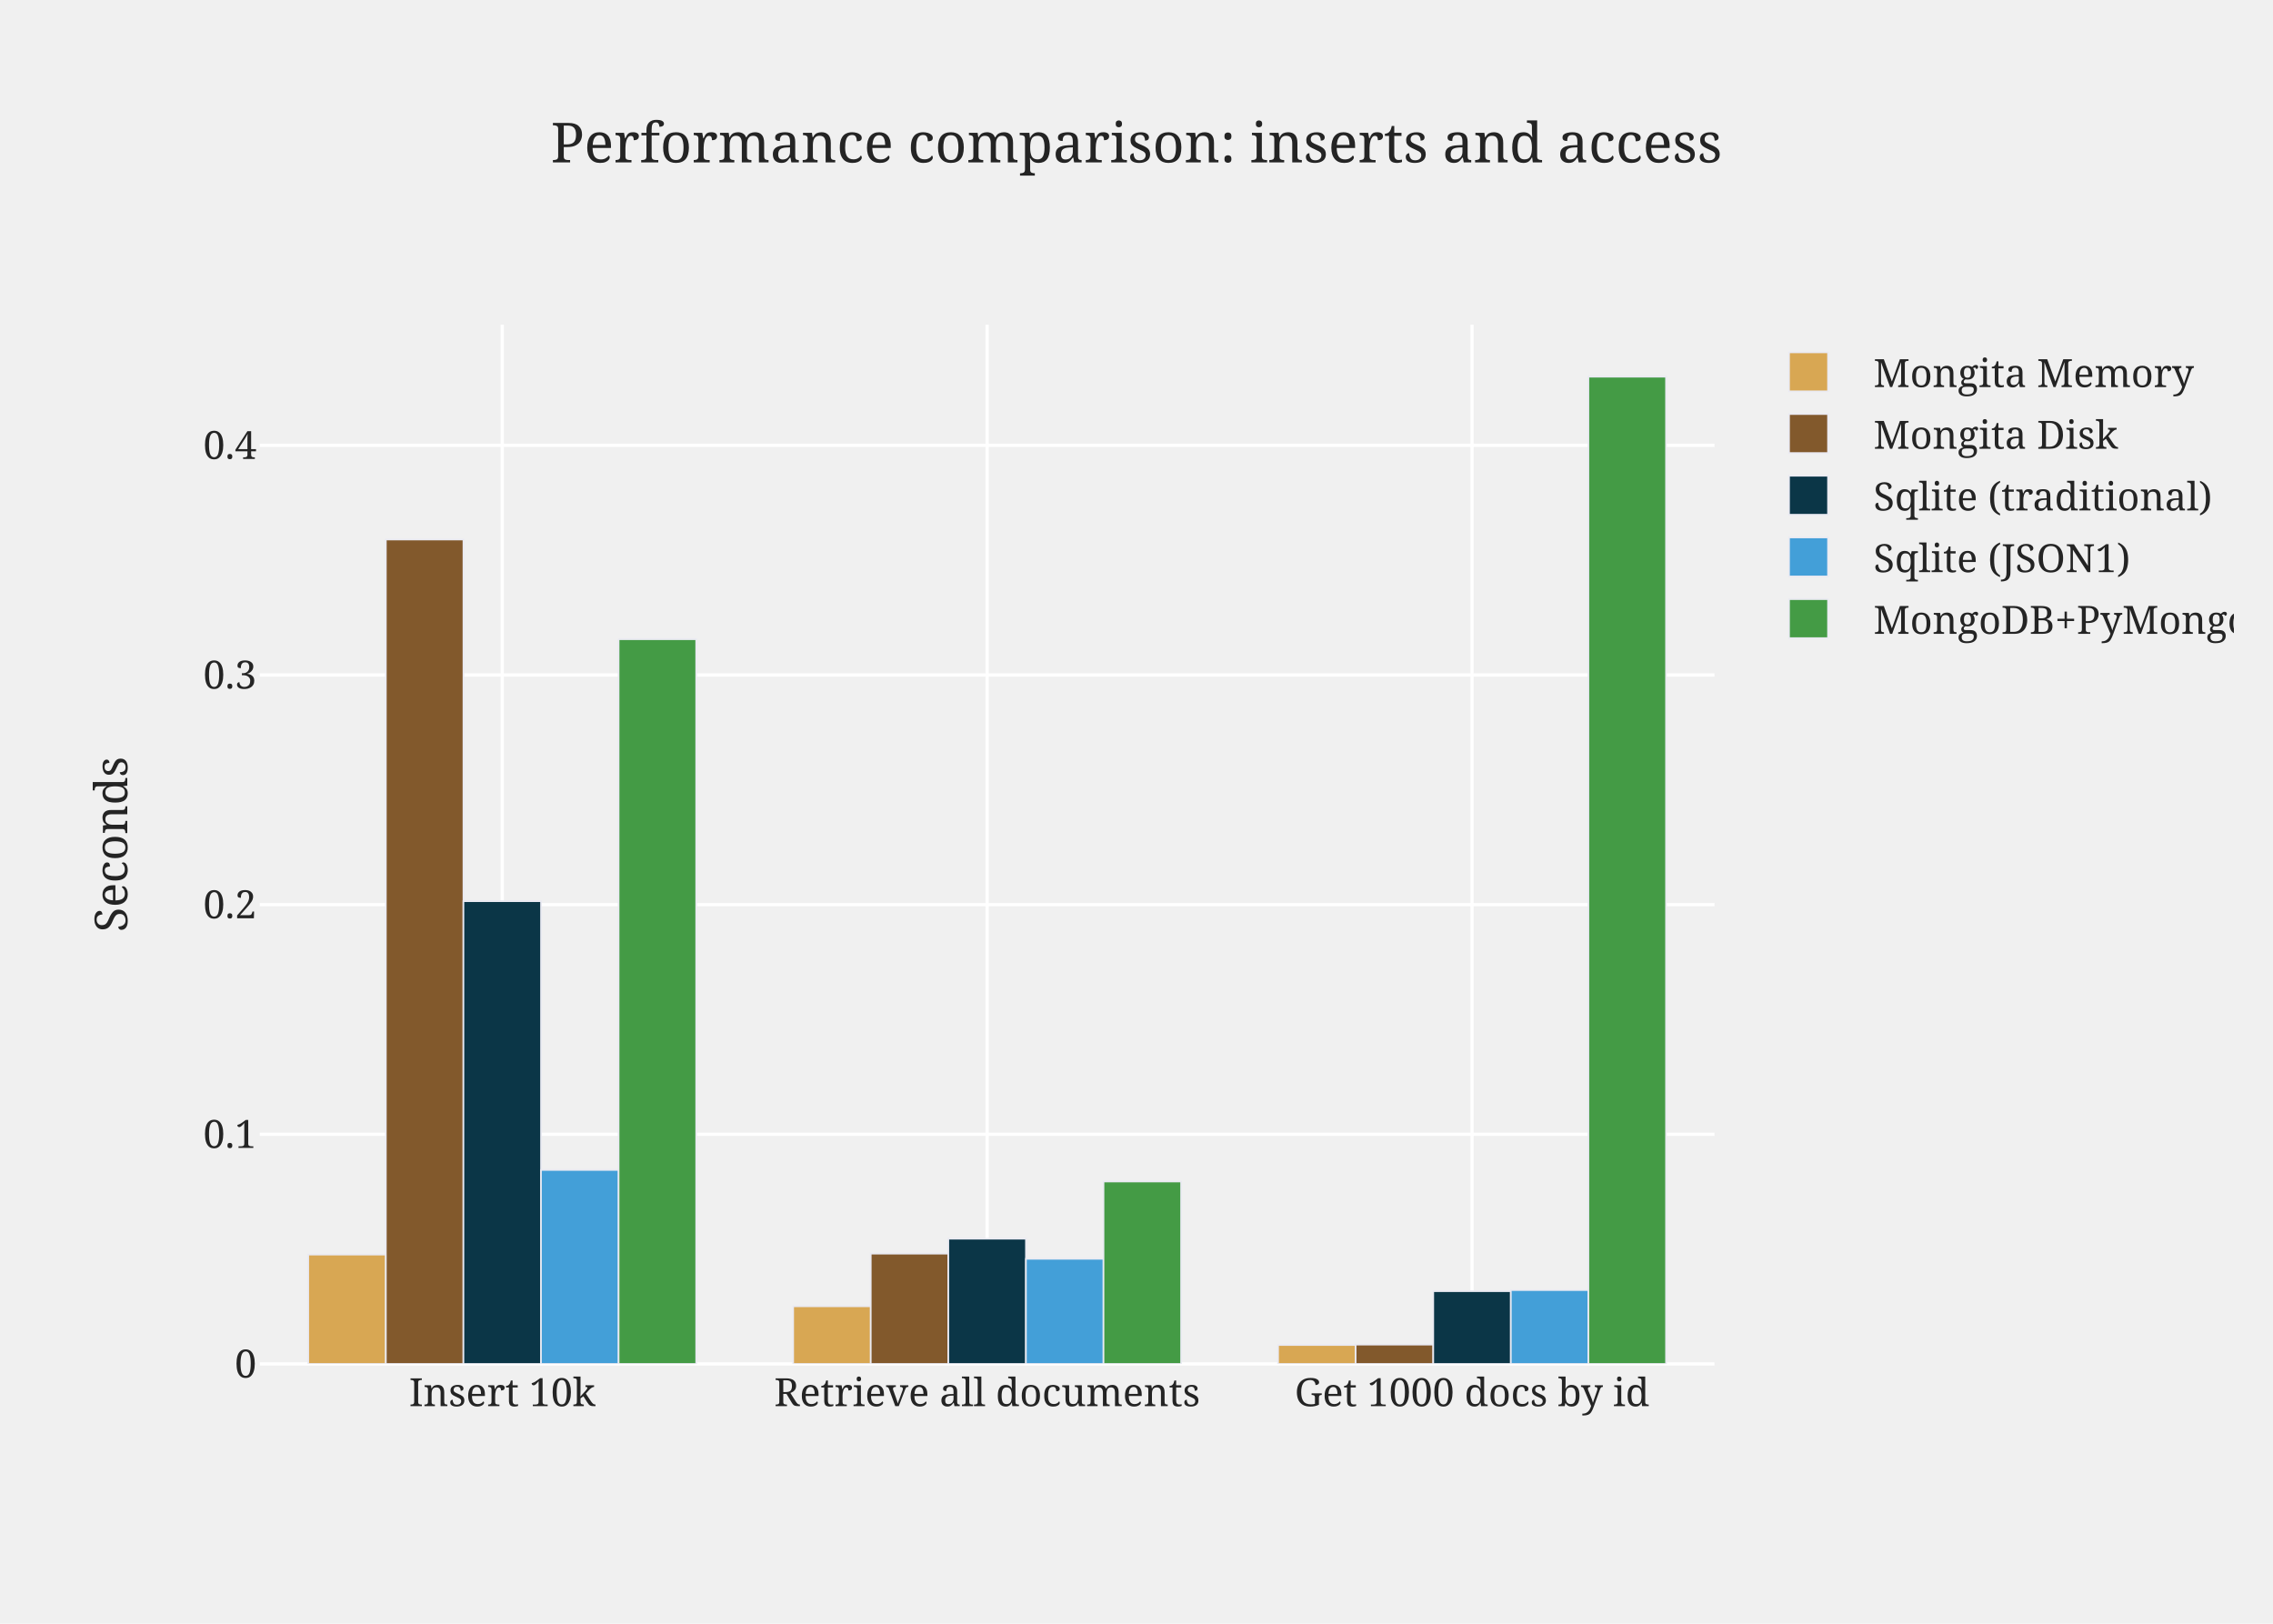
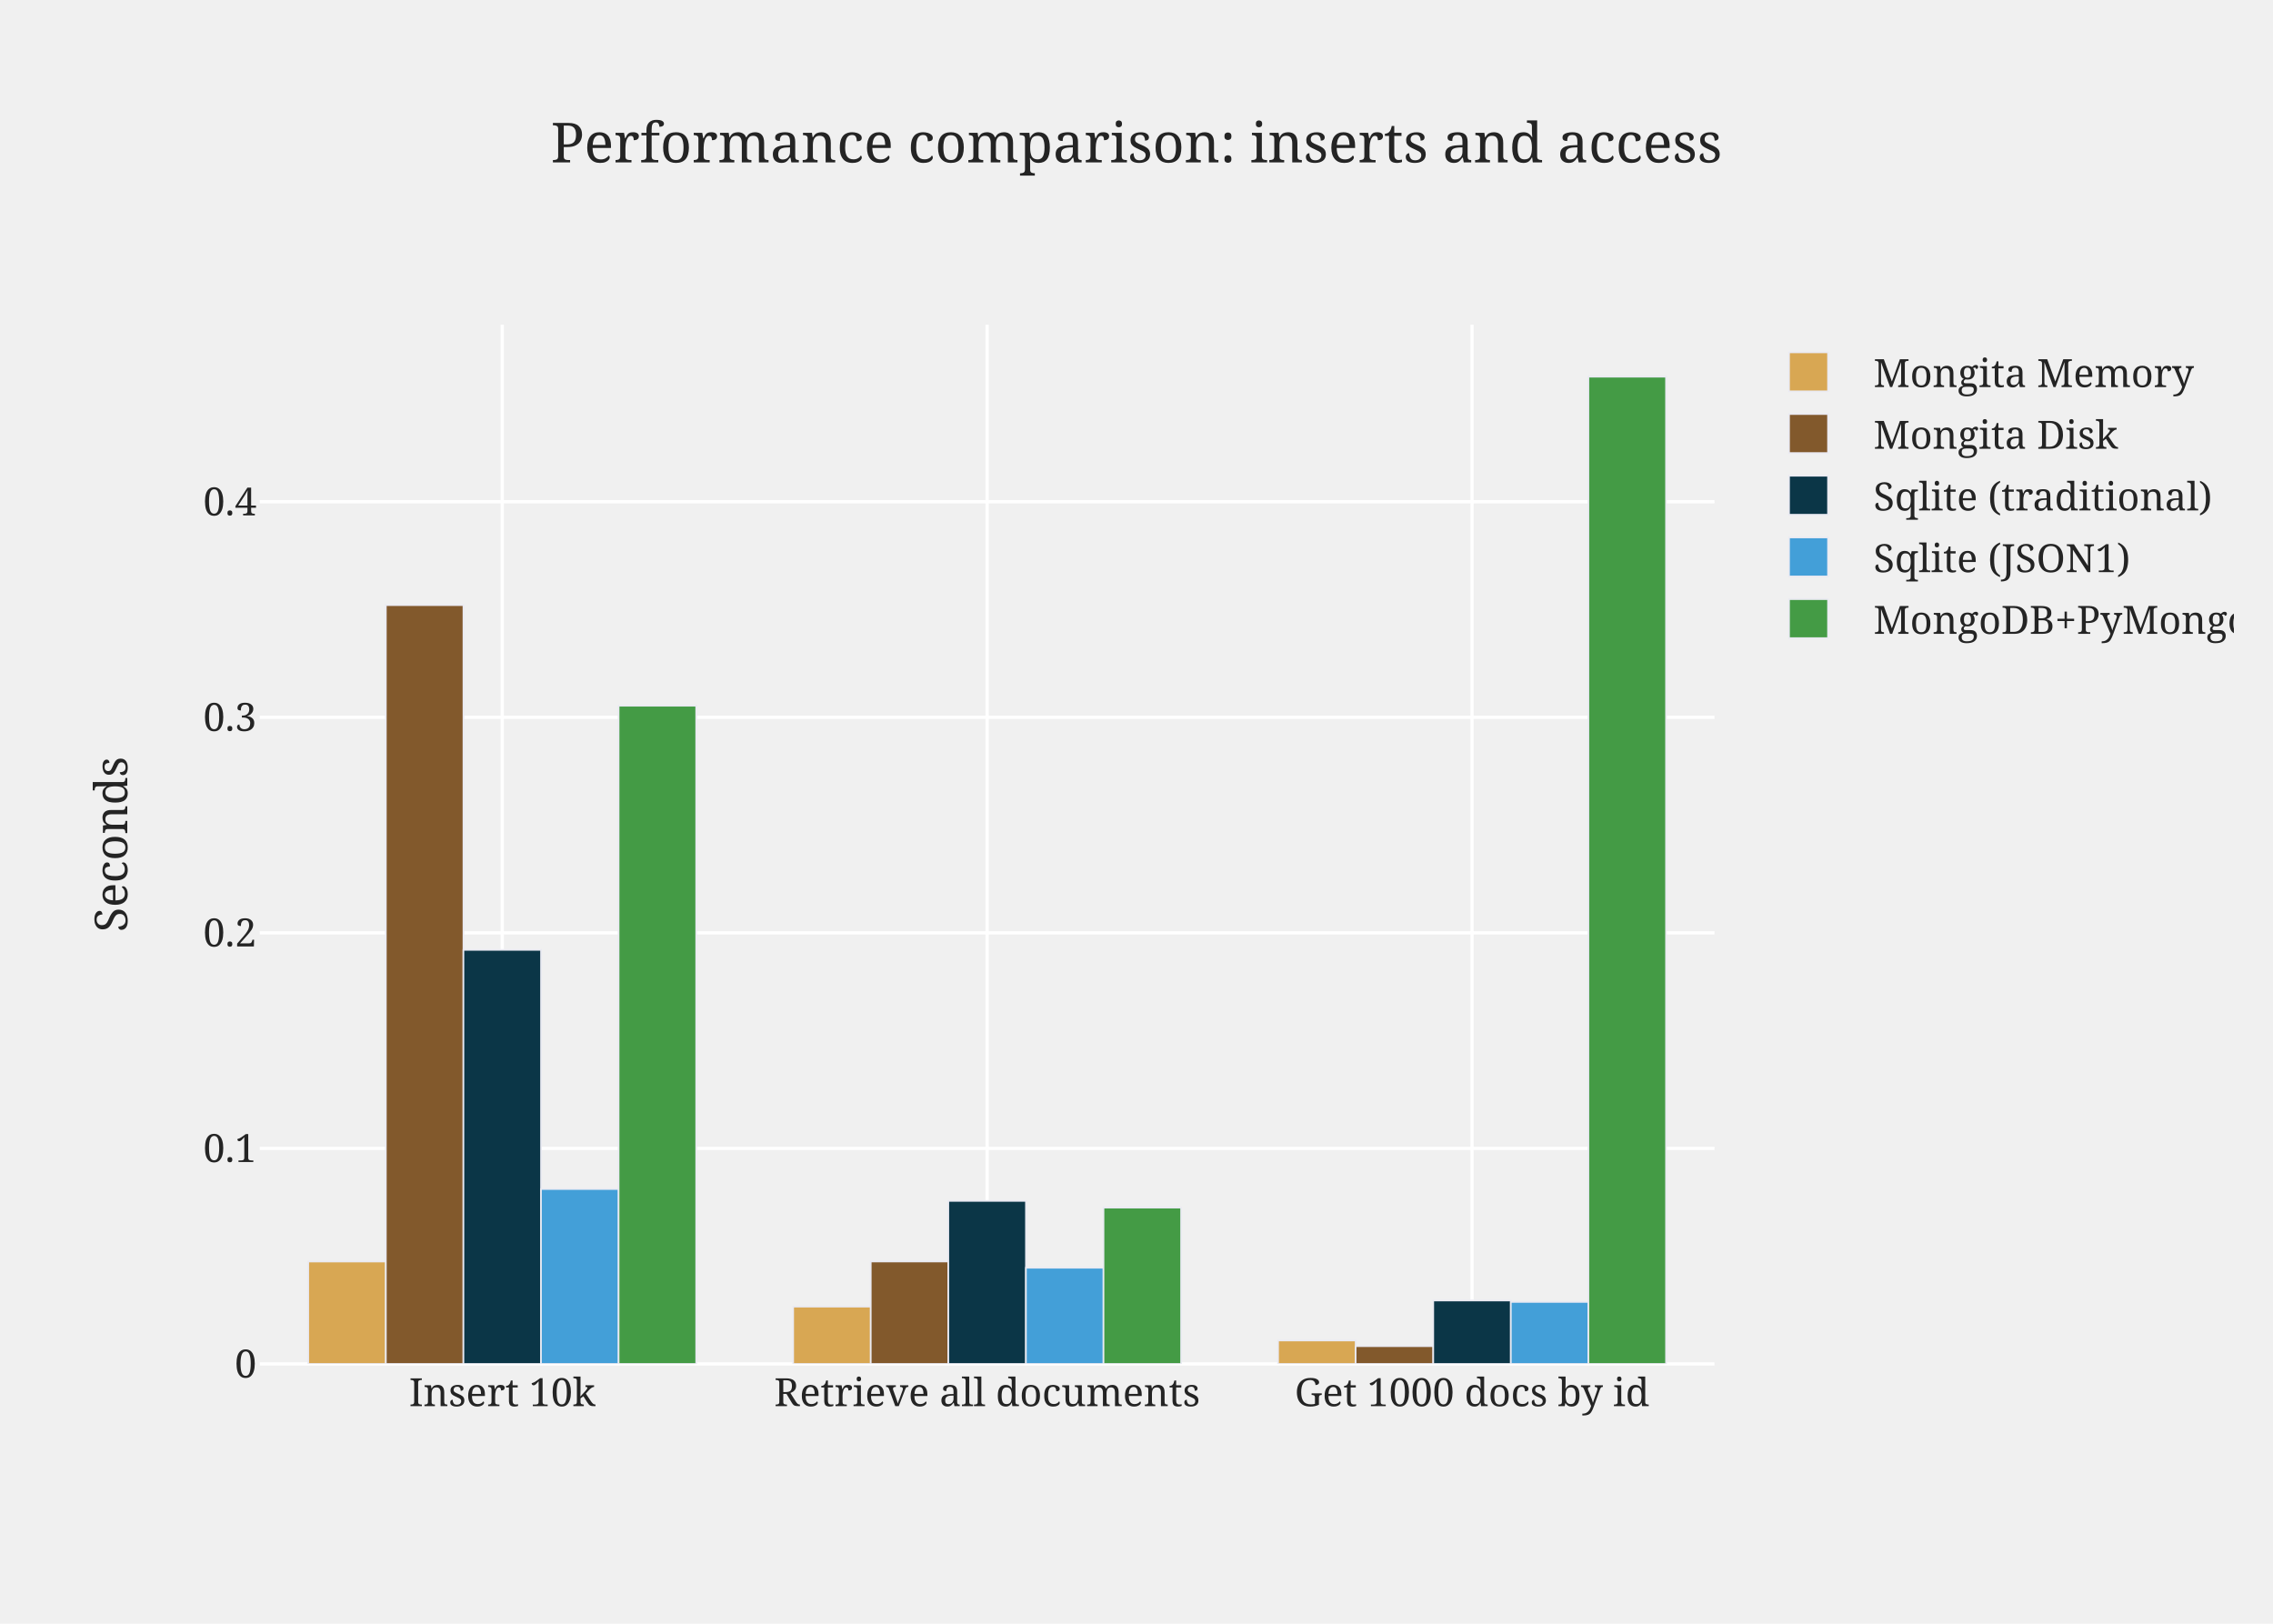
<svg xmlns="http://www.w3.org/2000/svg" class="main-svg" width="700" height="500" style="" viewBox="0 0 700 500">
  <rect x="0" y="0" width="700" height="500" style="fill: rgb(240, 240, 240); fill-opacity: 1;" />
-   <defs id="defs-b557fc">
+   <defs id="defs-d0fc10">
    <g class="clips">
-       <clipPath id="clipb557fcxyplot" class="plotclip">
+       <clipPath id="clipd0fc10xyplot" class="plotclip">
        <rect width="448" height="320" />
      </clipPath>
-       <clipPath class="axesclip" id="clipb557fcx">
+       <clipPath class="axesclip" id="clipd0fc10x">
        <rect x="80" y="0" width="448" height="500" />
      </clipPath>
-       <clipPath class="axesclip" id="clipb557fcy">
+       <clipPath class="axesclip" id="clipd0fc10y">
        <rect x="0" y="100" width="700" height="320" />
      </clipPath>
-       <clipPath class="axesclip" id="clipb557fcxy">
+       <clipPath class="axesclip" id="clipd0fc10xy">
        <rect x="80" y="100" width="448" height="320" />
      </clipPath>
    </g>
    <g class="gradients" />
  </defs>
  <g class="bglayer" />
  <g class="layer-below">
    <g class="imagelayer" />
    <g class="shapelayer" />
  </g>
  <g class="cartesianlayer">
    <g class="subplot xy">
      <g class="layer-subplot">
        <g class="shapelayer" />
        <g class="imagelayer" />
      </g>
      <g class="gridlayer">
        <g class="x">
          <path class="xgrid crisp" transform="translate(154.67,0)" d="M0,100v320" style="stroke: rgb(255, 255, 255); stroke-opacity: 1; stroke-width: 1px;" />
          <path class="xgrid crisp" transform="translate(304,0)" d="M0,100v320" style="stroke: rgb(255, 255, 255); stroke-opacity: 1; stroke-width: 1px;" />
          <path class="xgrid crisp" transform="translate(453.33,0)" d="M0,100v320" style="stroke: rgb(255, 255, 255); stroke-opacity: 1; stroke-width: 1px;" />
        </g>
        <g class="y">
-           <path class="ygrid crisp" transform="translate(0,349.28)" d="M80,0h448" style="stroke: rgb(255, 255, 255); stroke-opacity: 1; stroke-width: 1px;" />
-           <path class="ygrid crisp" transform="translate(0,278.57)" d="M80,0h448" style="stroke: rgb(255, 255, 255); stroke-opacity: 1; stroke-width: 1px;" />
-           <path class="ygrid crisp" transform="translate(0,207.85)" d="M80,0h448" style="stroke: rgb(255, 255, 255); stroke-opacity: 1; stroke-width: 1px;" />
-           <path class="ygrid crisp" transform="translate(0,137.13)" d="M80,0h448" style="stroke: rgb(255, 255, 255); stroke-opacity: 1; stroke-width: 1px;" />
+           <path class="ygrid crisp" transform="translate(0,353.63)" d="M80,0h448" style="stroke: rgb(255, 255, 255); stroke-opacity: 1; stroke-width: 1px;" />
+           <path class="ygrid crisp" transform="translate(0,287.25)" d="M80,0h448" style="stroke: rgb(255, 255, 255); stroke-opacity: 1; stroke-width: 1px;" />
+           <path class="ygrid crisp" transform="translate(0,220.88)" d="M80,0h448" style="stroke: rgb(255, 255, 255); stroke-opacity: 1; stroke-width: 1px;" />
+           <path class="ygrid crisp" transform="translate(0,154.51)" d="M80,0h448" style="stroke: rgb(255, 255, 255); stroke-opacity: 1; stroke-width: 1px;" />
        </g>
      </g>
      <g class="zerolinelayer">
        <path class="yzl zl crisp" transform="translate(0,420)" d="M80,0h448" style="stroke: rgb(255, 255, 255); stroke-opacity: 1; stroke-width: 1px;" />
      </g>
      <path class="xlines-below" />
      <path class="ylines-below" />
      <g class="overlines-below" />
      <g class="xaxislayer-below" />
      <g class="yaxislayer-below" />
      <g class="overaxes-below" />
-       <g class="plot" transform="translate(80,100)" clip-path="url('#clipb557fcxyplot')">
+       <g class="plot" transform="translate(80,100)" clip-path="url('#clipd0fc10xyplot')">
        <g class="barlayer mlayer">
          <g class="trace bars" style="opacity: 1;">
            <g class="points">
              <g class="point">
-                 <path d="M14.93,320V286.33H38.83V320Z" style="vector-effect: non-scaling-stroke; opacity: 1; stroke-width: 0.5px; fill: rgb(216, 167, 83); fill-opacity: 1; stroke: rgb(234, 234, 242); stroke-opacity: 1;" />
-               </g>
-               <g class="point">
-                 <path d="M164.27,320V302.25H188.16V320Z" style="vector-effect: non-scaling-stroke; opacity: 1; stroke-width: 0.5px; fill: rgb(216, 167, 83); fill-opacity: 1; stroke: rgb(234, 234, 242); stroke-opacity: 1;" />
-               </g>
-               <g class="point">
-                 <path d="M313.6,320V314.17H337.49V320Z" style="vector-effect: non-scaling-stroke; opacity: 1; stroke-width: 0.5px; fill: rgb(216, 167, 83); fill-opacity: 1; stroke: rgb(234, 234, 242); stroke-opacity: 1;" />
-               </g>
-             </g>
-           </g>
-           <g class="trace bars" style="opacity: 1;">
-             <g class="points">
-               <g class="point">
-                 <path d="M38.83,320V66.14H62.72V320Z" style="vector-effect: non-scaling-stroke; opacity: 1; stroke-width: 0.5px; fill: rgb(130, 89, 44); fill-opacity: 1; stroke: rgb(234, 234, 242); stroke-opacity: 1;" />
-               </g>
-               <g class="point">
-                 <path d="M188.16,320V286.04H212.05V320Z" style="vector-effect: non-scaling-stroke; opacity: 1; stroke-width: 0.5px; fill: rgb(130, 89, 44); fill-opacity: 1; stroke: rgb(234, 234, 242); stroke-opacity: 1;" />
-               </g>
-               <g class="point">
-                 <path d="M337.49,320V314.05H361.39V320Z" style="vector-effect: non-scaling-stroke; opacity: 1; stroke-width: 0.5px; fill: rgb(130, 89, 44); fill-opacity: 1; stroke: rgb(234, 234, 242); stroke-opacity: 1;" />
-               </g>
-             </g>
-           </g>
-           <g class="trace bars" style="opacity: 1;">
-             <g class="points">
-               <g class="point">
-                 <path d="M62.72,320V177.51H86.61V320Z" style="vector-effect: non-scaling-stroke; opacity: 1; stroke-width: 0.5px; fill: rgb(11, 54, 71); fill-opacity: 1; stroke: rgb(234, 234, 242); stroke-opacity: 1;" />
-               </g>
-               <g class="point">
-                 <path d="M212.05,320V281.44H235.95V320Z" style="vector-effect: non-scaling-stroke; opacity: 1; stroke-width: 0.5px; fill: rgb(11, 54, 71); fill-opacity: 1; stroke: rgb(234, 234, 242); stroke-opacity: 1;" />
-               </g>
-               <g class="point">
-                 <path d="M361.39,320V297.6H385.28V320Z" style="vector-effect: non-scaling-stroke; opacity: 1; stroke-width: 0.5px; fill: rgb(11, 54, 71); fill-opacity: 1; stroke: rgb(234, 234, 242); stroke-opacity: 1;" />
-               </g>
-             </g>
-           </g>
-           <g class="trace bars" style="opacity: 1;">
-             <g class="points">
-               <g class="point">
-                 <path d="M86.61,320V260.27H110.51V320Z" style="vector-effect: non-scaling-stroke; opacity: 1; stroke-width: 0.5px; fill: rgb(67, 159, 216); fill-opacity: 1; stroke: rgb(234, 234, 242); stroke-opacity: 1;" />
-               </g>
-               <g class="point">
-                 <path d="M235.95,320V287.63H259.84V320Z" style="vector-effect: non-scaling-stroke; opacity: 1; stroke-width: 0.5px; fill: rgb(67, 159, 216); fill-opacity: 1; stroke: rgb(234, 234, 242); stroke-opacity: 1;" />
-               </g>
-               <g class="point">
-                 <path d="M385.28,320V297.26H409.17V320Z" style="vector-effect: non-scaling-stroke; opacity: 1; stroke-width: 0.5px; fill: rgb(67, 159, 216); fill-opacity: 1; stroke: rgb(234, 234, 242); stroke-opacity: 1;" />
-               </g>
-             </g>
-           </g>
-           <g class="trace bars" style="opacity: 1;">
-             <g class="points">
-               <g class="point">
-                 <path d="M110.51,320V96.84H134.4V320Z" style="vector-effect: non-scaling-stroke; opacity: 1; stroke-width: 0.5px; fill: rgb(68, 155, 69); fill-opacity: 1; stroke: rgb(234, 234, 242); stroke-opacity: 1;" />
-               </g>
-               <g class="point">
-                 <path d="M259.84,320V263.83H283.73V320Z" style="vector-effect: non-scaling-stroke; opacity: 1; stroke-width: 0.5px; fill: rgb(68, 155, 69); fill-opacity: 1; stroke: rgb(234, 234, 242); stroke-opacity: 1;" />
+                 <path d="M14.93,320V288.47H38.83V320Z" style="vector-effect: non-scaling-stroke; opacity: 1; stroke-width: 0.5px; fill: rgb(216, 167, 83); fill-opacity: 1; stroke: rgb(234, 234, 242); stroke-opacity: 1;" />
+               </g>
+               <g class="point">
+                 <path d="M164.27,320V302.36H188.16V320Z" style="vector-effect: non-scaling-stroke; opacity: 1; stroke-width: 0.5px; fill: rgb(216, 167, 83); fill-opacity: 1; stroke: rgb(234, 234, 242); stroke-opacity: 1;" />
+               </g>
+               <g class="point">
+                 <path d="M313.6,320V312.78H337.49V320Z" style="vector-effect: non-scaling-stroke; opacity: 1; stroke-width: 0.5px; fill: rgb(216, 167, 83); fill-opacity: 1; stroke: rgb(234, 234, 242); stroke-opacity: 1;" />
+               </g>
+             </g>
+           </g>
+           <g class="trace bars" style="opacity: 1;">
+             <g class="points">
+               <g class="point">
+                 <path d="M38.83,320V86.34H62.72V320Z" style="vector-effect: non-scaling-stroke; opacity: 1; stroke-width: 0.5px; fill: rgb(130, 89, 44); fill-opacity: 1; stroke: rgb(234, 234, 242); stroke-opacity: 1;" />
+               </g>
+               <g class="point">
+                 <path d="M188.16,320V288.46H212.05V320Z" style="vector-effect: non-scaling-stroke; opacity: 1; stroke-width: 0.5px; fill: rgb(130, 89, 44); fill-opacity: 1; stroke: rgb(234, 234, 242); stroke-opacity: 1;" />
+               </g>
+               <g class="point">
+                 <path d="M337.49,320V314.53H361.39V320Z" style="vector-effect: non-scaling-stroke; opacity: 1; stroke-width: 0.5px; fill: rgb(130, 89, 44); fill-opacity: 1; stroke: rgb(234, 234, 242); stroke-opacity: 1;" />
+               </g>
+             </g>
+           </g>
+           <g class="trace bars" style="opacity: 1;">
+             <g class="points">
+               <g class="point">
+                 <path d="M62.72,320V192.5H86.61V320Z" style="vector-effect: non-scaling-stroke; opacity: 1; stroke-width: 0.5px; fill: rgb(11, 54, 71); fill-opacity: 1; stroke: rgb(234, 234, 242); stroke-opacity: 1;" />
+               </g>
+               <g class="point">
+                 <path d="M212.05,320V269.8H235.95V320Z" style="vector-effect: non-scaling-stroke; opacity: 1; stroke-width: 0.5px; fill: rgb(11, 54, 71); fill-opacity: 1; stroke: rgb(234, 234, 242); stroke-opacity: 1;" />
+               </g>
+               <g class="point">
+                 <path d="M361.39,320V300.47H385.28V320Z" style="vector-effect: non-scaling-stroke; opacity: 1; stroke-width: 0.5px; fill: rgb(11, 54, 71); fill-opacity: 1; stroke: rgb(234, 234, 242); stroke-opacity: 1;" />
+               </g>
+             </g>
+           </g>
+           <g class="trace bars" style="opacity: 1;">
+             <g class="points">
+               <g class="point">
+                 <path d="M86.61,320V266.14H110.51V320Z" style="vector-effect: non-scaling-stroke; opacity: 1; stroke-width: 0.5px; fill: rgb(67, 159, 216); fill-opacity: 1; stroke: rgb(234, 234, 242); stroke-opacity: 1;" />
+               </g>
+               <g class="point">
+                 <path d="M235.95,320V290.38H259.84V320Z" style="vector-effect: non-scaling-stroke; opacity: 1; stroke-width: 0.5px; fill: rgb(67, 159, 216); fill-opacity: 1; stroke: rgb(234, 234, 242); stroke-opacity: 1;" />
+               </g>
+               <g class="point">
+                 <path d="M385.28,320V300.91H409.17V320Z" style="vector-effect: non-scaling-stroke; opacity: 1; stroke-width: 0.5px; fill: rgb(67, 159, 216); fill-opacity: 1; stroke: rgb(234, 234, 242); stroke-opacity: 1;" />
+               </g>
+             </g>
+           </g>
+           <g class="trace bars" style="opacity: 1;">
+             <g class="points">
+               <g class="point">
+                 <path d="M110.51,320V117.32H134.4V320Z" style="vector-effect: non-scaling-stroke; opacity: 1; stroke-width: 0.5px; fill: rgb(68, 155, 69); fill-opacity: 1; stroke: rgb(234, 234, 242); stroke-opacity: 1;" />
+               </g>
+               <g class="point">
+                 <path d="M259.84,320V271.87H283.73V320Z" style="vector-effect: non-scaling-stroke; opacity: 1; stroke-width: 0.5px; fill: rgb(68, 155, 69); fill-opacity: 1; stroke: rgb(234, 234, 242); stroke-opacity: 1;" />
              </g>
              <g class="point">
                <path d="M409.17,320V16H433.07V320Z" style="vector-effect: non-scaling-stroke; opacity: 1; stroke-width: 0.5px; fill: rgb(68, 155, 69); fill-opacity: 1; stroke: rgb(234, 234, 242); stroke-opacity: 1;" />
              </g>
            </g>
          </g>
        </g>
      </g>
      <g class="overplot" />
      <path class="xlines-above crisp" style="fill: none;" d="M0,0" />
      <path class="ylines-above crisp" style="fill: none;" d="M0,0" />
      <g class="overlines-above" />
      <g class="xaxislayer-above">
        <g class="xtick">
          <text text-anchor="middle" x="0" y="433" transform="translate(154.67,0)" style="font-family: Garamond; font-size: 12px; fill: rgb(36, 36, 36); fill-opacity: 1; white-space: pre;">Insert 10k</text>
        </g>
        <g class="xtick">
          <text text-anchor="middle" x="0" y="433" transform="translate(304,0)" style="font-family: Garamond; font-size: 12px; fill: rgb(36, 36, 36); fill-opacity: 1; white-space: pre;">Retrieve all documents</text>
        </g>
        <g class="xtick">
          <text text-anchor="middle" x="0" y="433" transform="translate(453.33,0)" style="font-family: Garamond; font-size: 12px; fill: rgb(36, 36, 36); fill-opacity: 1; white-space: pre;">Get 1000 docs by id</text>
        </g>
      </g>
      <g class="yaxislayer-above">
        <g class="ytick">
          <text text-anchor="end" x="79" y="4.2" transform="translate(0,420)" style="font-family: Garamond; font-size: 12px; fill: rgb(36, 36, 36); fill-opacity: 1; white-space: pre;">0</text>
        </g>
        <g class="ytick">
-           <text text-anchor="end" x="79" y="4.2" transform="translate(0,349.28)" style="font-family: Garamond; font-size: 12px; fill: rgb(36, 36, 36); fill-opacity: 1; white-space: pre;">0.1</text>
-         </g>
-         <g class="ytick">
-           <text text-anchor="end" x="79" y="4.2" transform="translate(0,278.57)" style="font-family: Garamond; font-size: 12px; fill: rgb(36, 36, 36); fill-opacity: 1; white-space: pre;">0.2</text>
-         </g>
-         <g class="ytick">
-           <text text-anchor="end" x="79" y="4.2" transform="translate(0,207.85)" style="font-family: Garamond; font-size: 12px; fill: rgb(36, 36, 36); fill-opacity: 1; white-space: pre;">0.3</text>
-         </g>
-         <g class="ytick">
-           <text text-anchor="end" x="79" y="4.2" transform="translate(0,137.13)" style="font-family: Garamond; font-size: 12px; fill: rgb(36, 36, 36); fill-opacity: 1; white-space: pre;">0.4</text>
+           <text text-anchor="end" x="79" y="4.2" transform="translate(0,353.63)" style="font-family: Garamond; font-size: 12px; fill: rgb(36, 36, 36); fill-opacity: 1; white-space: pre;">0.1</text>
+         </g>
+         <g class="ytick">
+           <text text-anchor="end" x="79" y="4.2" transform="translate(0,287.25)" style="font-family: Garamond; font-size: 12px; fill: rgb(36, 36, 36); fill-opacity: 1; white-space: pre;">0.2</text>
+         </g>
+         <g class="ytick">
+           <text text-anchor="end" x="79" y="4.2" transform="translate(0,220.88)" style="font-family: Garamond; font-size: 12px; fill: rgb(36, 36, 36); fill-opacity: 1; white-space: pre;">0.3</text>
+         </g>
+         <g class="ytick">
+           <text text-anchor="end" x="79" y="4.2" transform="translate(0,154.51)" style="font-family: Garamond; font-size: 12px; fill: rgb(36, 36, 36); fill-opacity: 1; white-space: pre;">0.4</text>
        </g>
      </g>
      <g class="overaxes-above" />
    </g>
  </g>
  <g class="polarlayer" />
  <g class="ternarylayer" />
  <g class="geolayer" />
  <g class="funnelarealayer" />
  <g class="pielayer" />
  <g class="treemaplayer" />
  <g class="sunburstlayer" />
  <g class="glimages" />
-   <defs id="topdefs-b557fc">
+   <defs id="topdefs-d0fc10">
    <g class="clips" />
-     <clipPath id="legendb557fc">
+     <clipPath id="legendd0fc10">
      <rect width="151" height="105" x="0" y="0" />
    </clipPath>
  </defs>
  <g class="layer-above">
    <g class="imagelayer" />
    <g class="shapelayer" />
  </g>
  <g class="infolayer">
    <g class="legend" pointer-events="all" transform="translate(536.96,100)">
      <rect class="bg" shape-rendering="crispEdges" style="stroke: rgb(68, 68, 68); stroke-opacity: 1; fill: rgb(240, 240, 240); fill-opacity: 1; stroke-width: 0px;" width="151" height="105" x="0" y="0" />
-       <g class="scrollbox" transform="" clip-path="url('#legendb557fc')">
+       <g class="scrollbox" transform="" clip-path="url('#legendd0fc10')">
        <g class="groups">
          <g class="traces" style="opacity: 1;" transform="translate(0,14.5)">
            <text class="legendtext" text-anchor="start" x="40" y="4.68" style="font-family: Garamond; font-size: 12px; fill: rgb(36, 36, 36); fill-opacity: 1; white-space: pre;">Mongita Memory</text>
            <g class="layers" style="opacity: 1;">
              <g class="legendfill" />
              <g class="legendlines" />
              <g class="legendsymbols">
                <g class="legendpoints">
                  <path class="legendundefined" d="M6,6H-6V-6H6Z" transform="translate(20,0)" style="stroke-width: 0.5px; fill: rgb(216, 167, 83); fill-opacity: 1; stroke: rgb(234, 234, 242); stroke-opacity: 1;" />
                </g>
              </g>
            </g>
            <rect class="legendtoggle" x="0" y="-9.5" width="145.453" height="19" style="fill: rgb(0, 0, 0); fill-opacity: 0;" />
          </g>
          <g class="traces" style="opacity: 1;" transform="translate(0,33.5)">
            <text class="legendtext" text-anchor="start" x="40" y="4.68" style="font-family: Garamond; font-size: 12px; fill: rgb(36, 36, 36); fill-opacity: 1; white-space: pre;">Mongita Disk</text>
            <g class="layers" style="opacity: 1;">
              <g class="legendfill" />
              <g class="legendlines" />
              <g class="legendsymbols">
                <g class="legendpoints">
                  <path class="legendundefined" d="M6,6H-6V-6H6Z" transform="translate(20,0)" style="stroke-width: 0.5px; fill: rgb(130, 89, 44); fill-opacity: 1; stroke: rgb(234, 234, 242); stroke-opacity: 1;" />
                </g>
              </g>
            </g>
            <rect class="legendtoggle" x="0" y="-9.5" width="145.453" height="19" style="fill: rgb(0, 0, 0); fill-opacity: 0;" />
          </g>
          <g class="traces" style="opacity: 1;" transform="translate(0,52.5)">
            <text class="legendtext" text-anchor="start" x="40" y="4.68" style="font-family: Garamond; font-size: 12px; fill: rgb(36, 36, 36); fill-opacity: 1; white-space: pre;">Sqlite (traditional)</text>
            <g class="layers" style="opacity: 1;">
              <g class="legendfill" />
              <g class="legendlines" />
              <g class="legendsymbols">
                <g class="legendpoints">
                  <path class="legendundefined" d="M6,6H-6V-6H6Z" transform="translate(20,0)" style="stroke-width: 0.5px; fill: rgb(11, 54, 71); fill-opacity: 1; stroke: rgb(234, 234, 242); stroke-opacity: 1;" />
                </g>
              </g>
            </g>
            <rect class="legendtoggle" x="0" y="-9.5" width="145.453" height="19" style="fill: rgb(0, 0, 0); fill-opacity: 0;" />
          </g>
          <g class="traces" style="opacity: 1;" transform="translate(0,71.5)">
            <text class="legendtext" text-anchor="start" x="40" y="4.68" style="font-family: Garamond; font-size: 12px; fill: rgb(36, 36, 36); fill-opacity: 1; white-space: pre;">Sqlite (JSON1)</text>
            <g class="layers" style="opacity: 1;">
              <g class="legendfill" />
              <g class="legendlines" />
              <g class="legendsymbols">
                <g class="legendpoints">
                  <path class="legendundefined" d="M6,6H-6V-6H6Z" transform="translate(20,0)" style="stroke-width: 0.5px; fill: rgb(67, 159, 216); fill-opacity: 1; stroke: rgb(234, 234, 242); stroke-opacity: 1;" />
                </g>
              </g>
            </g>
            <rect class="legendtoggle" x="0" y="-9.5" width="145.453" height="19" style="fill: rgb(0, 0, 0); fill-opacity: 0;" />
          </g>
          <g class="traces" style="opacity: 1;" transform="translate(0,90.5)">
            <text class="legendtext" text-anchor="start" x="40" y="4.68" style="font-family: Garamond; font-size: 12px; fill: rgb(36, 36, 36); fill-opacity: 1; white-space: pre;">MongoDB+PyMongo</text>
            <g class="layers" style="opacity: 1;">
              <g class="legendfill" />
              <g class="legendlines" />
              <g class="legendsymbols">
                <g class="legendpoints">
                  <path class="legendundefined" d="M6,6H-6V-6H6Z" transform="translate(20,0)" style="stroke-width: 0.5px; fill: rgb(68, 155, 69); fill-opacity: 1; stroke: rgb(234, 234, 242); stroke-opacity: 1;" />
                </g>
              </g>
            </g>
            <rect class="legendtoggle" x="0" y="-9.5" width="145.453" height="19" style="fill: rgb(0, 0, 0); fill-opacity: 0;" />
          </g>
        </g>
      </g>
      <rect class="scrollbar" rx="20" ry="3" width="0" height="0" style="fill: rgb(128, 139, 164); fill-opacity: 1;" x="0" y="0" />
    </g>
    <g class="g-gtitle">
      <text class="gtitle" x="350" y="50" text-anchor="middle" dy="0em" style="font-family: Garamond; font-size: 17px; fill: rgb(36, 36, 36); opacity: 1; font-weight: normal; white-space: pre;">Performance comparison: inserts and access</text>
    </g>
    <g class="g-xtitle" />
    <g class="g-ytitle">
      <text class="ytitle" transform="rotate(-90,39.2,260)" x="39.2" y="260" text-anchor="middle" style="font-family: Garamond; font-size: 14px; fill: rgb(36, 36, 36); opacity: 1; font-weight: normal; white-space: pre;">Seconds</text>
    </g>
  </g>
</svg>
